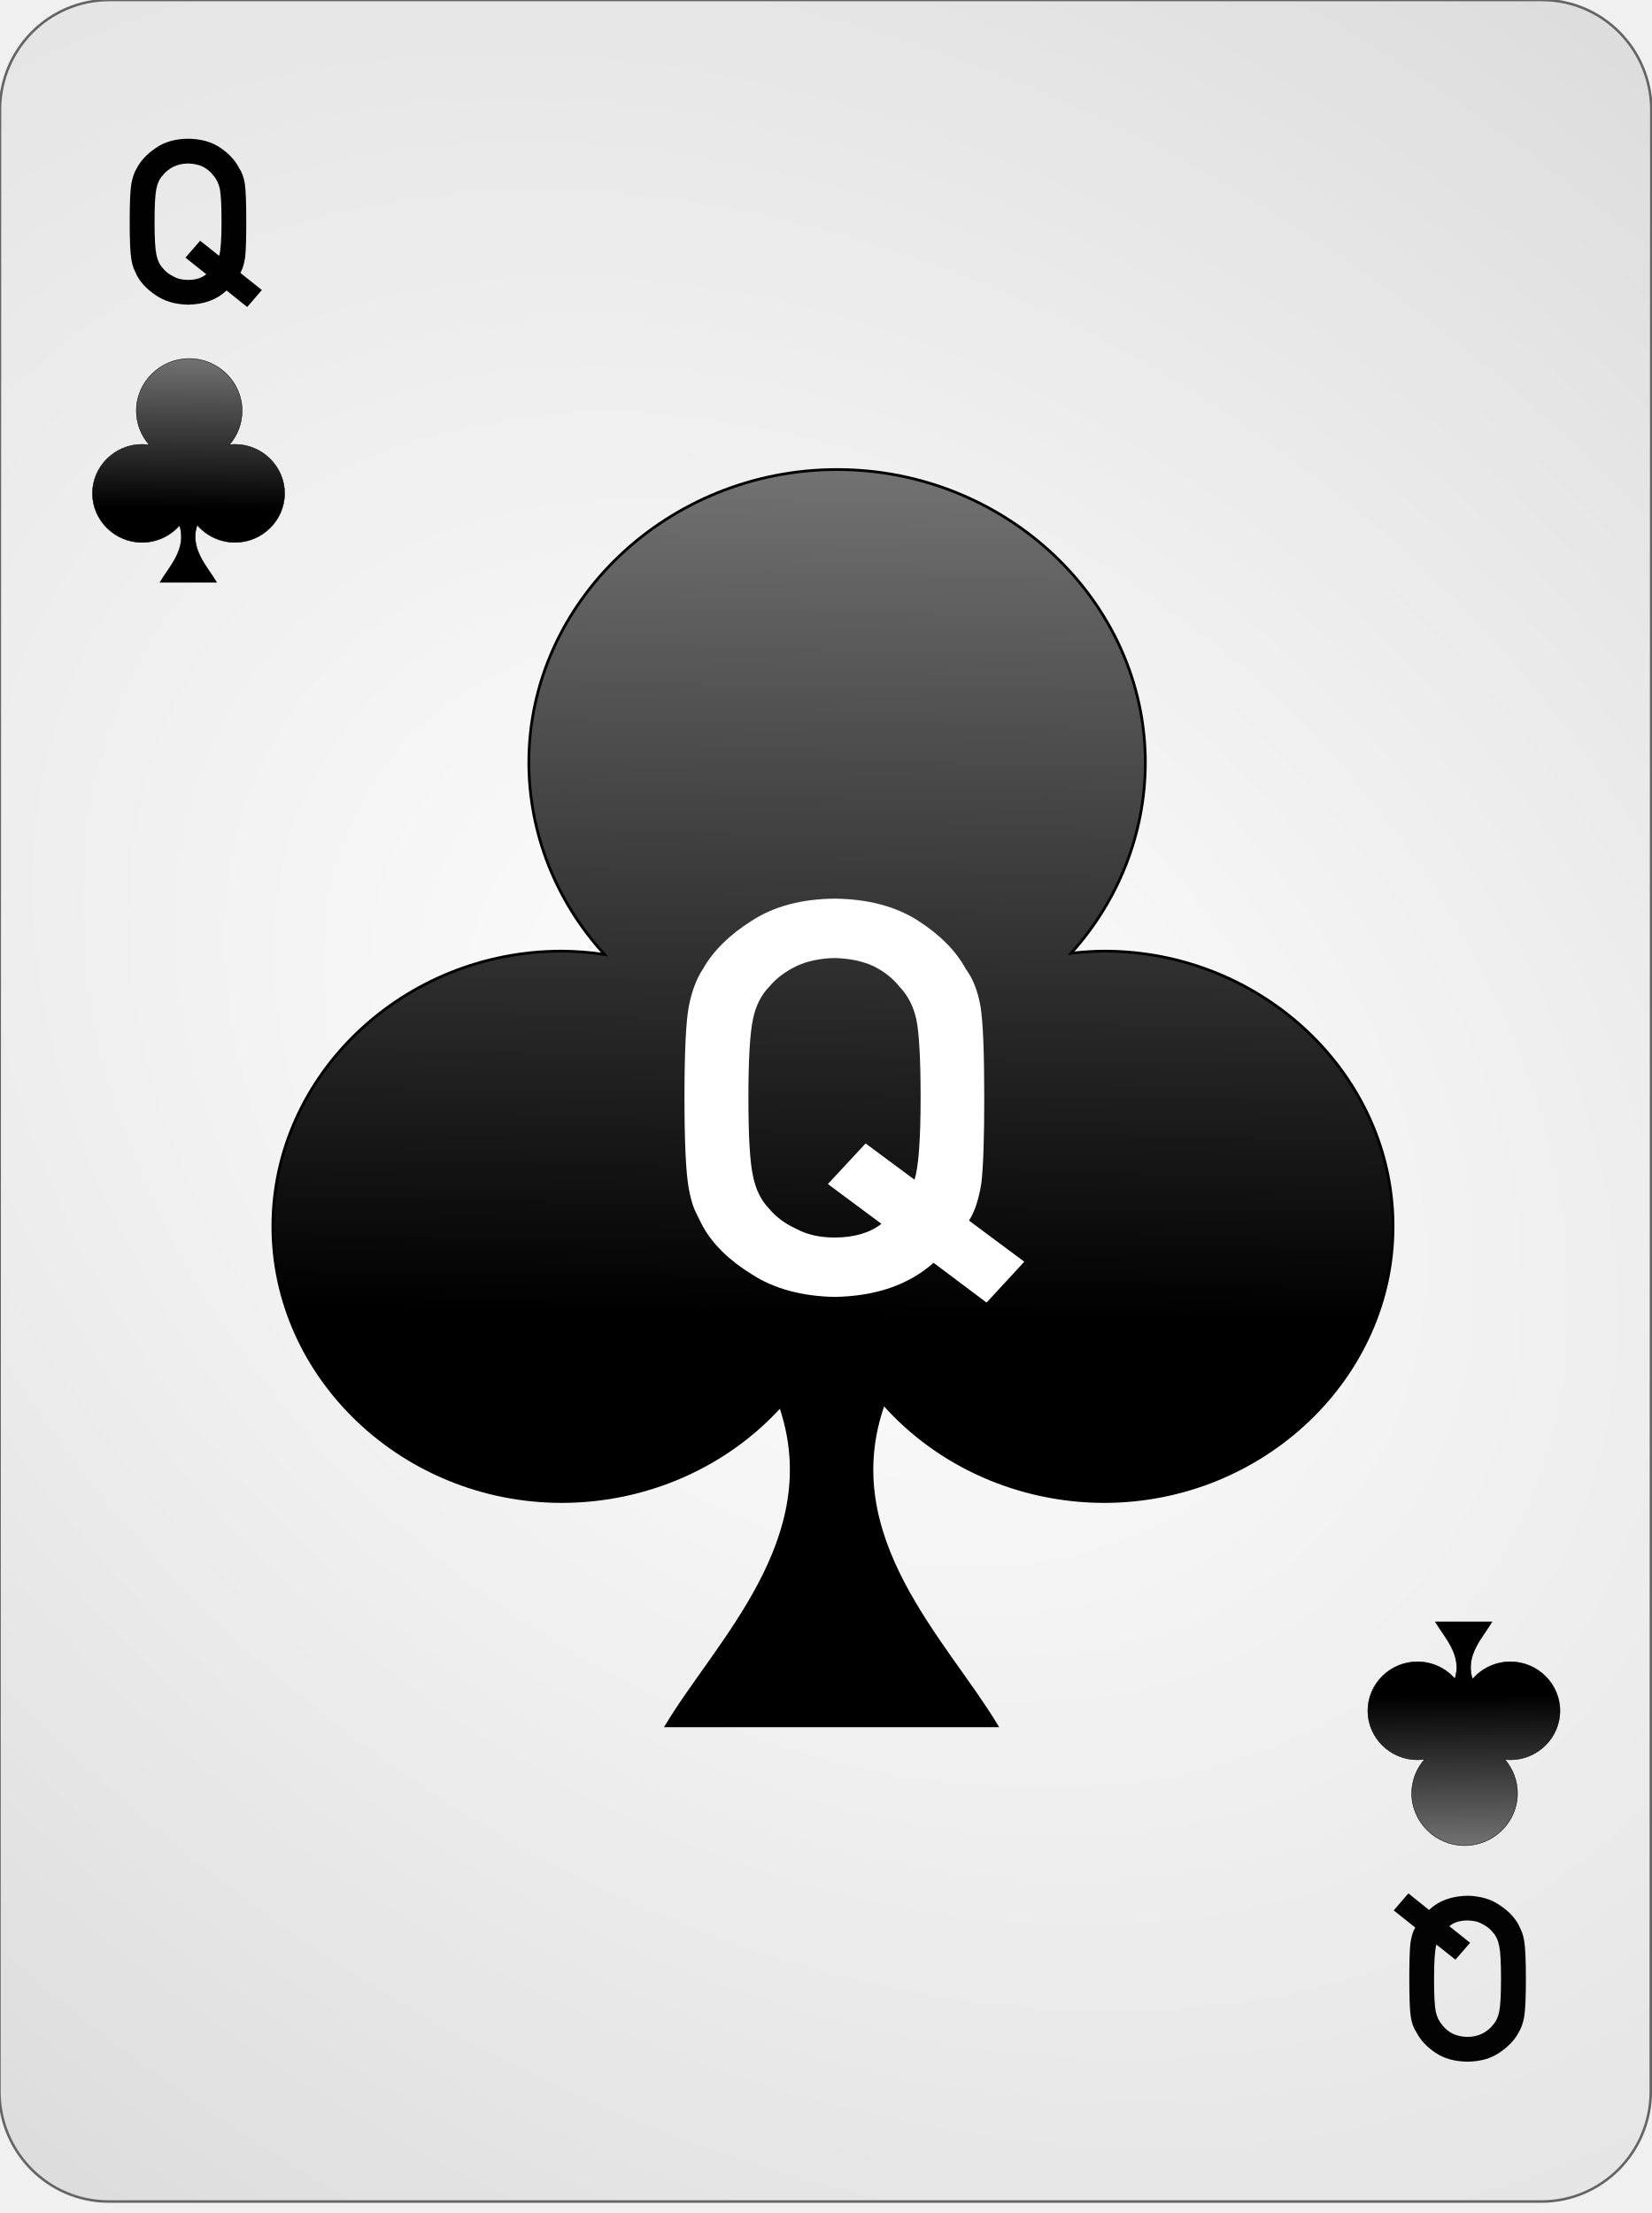
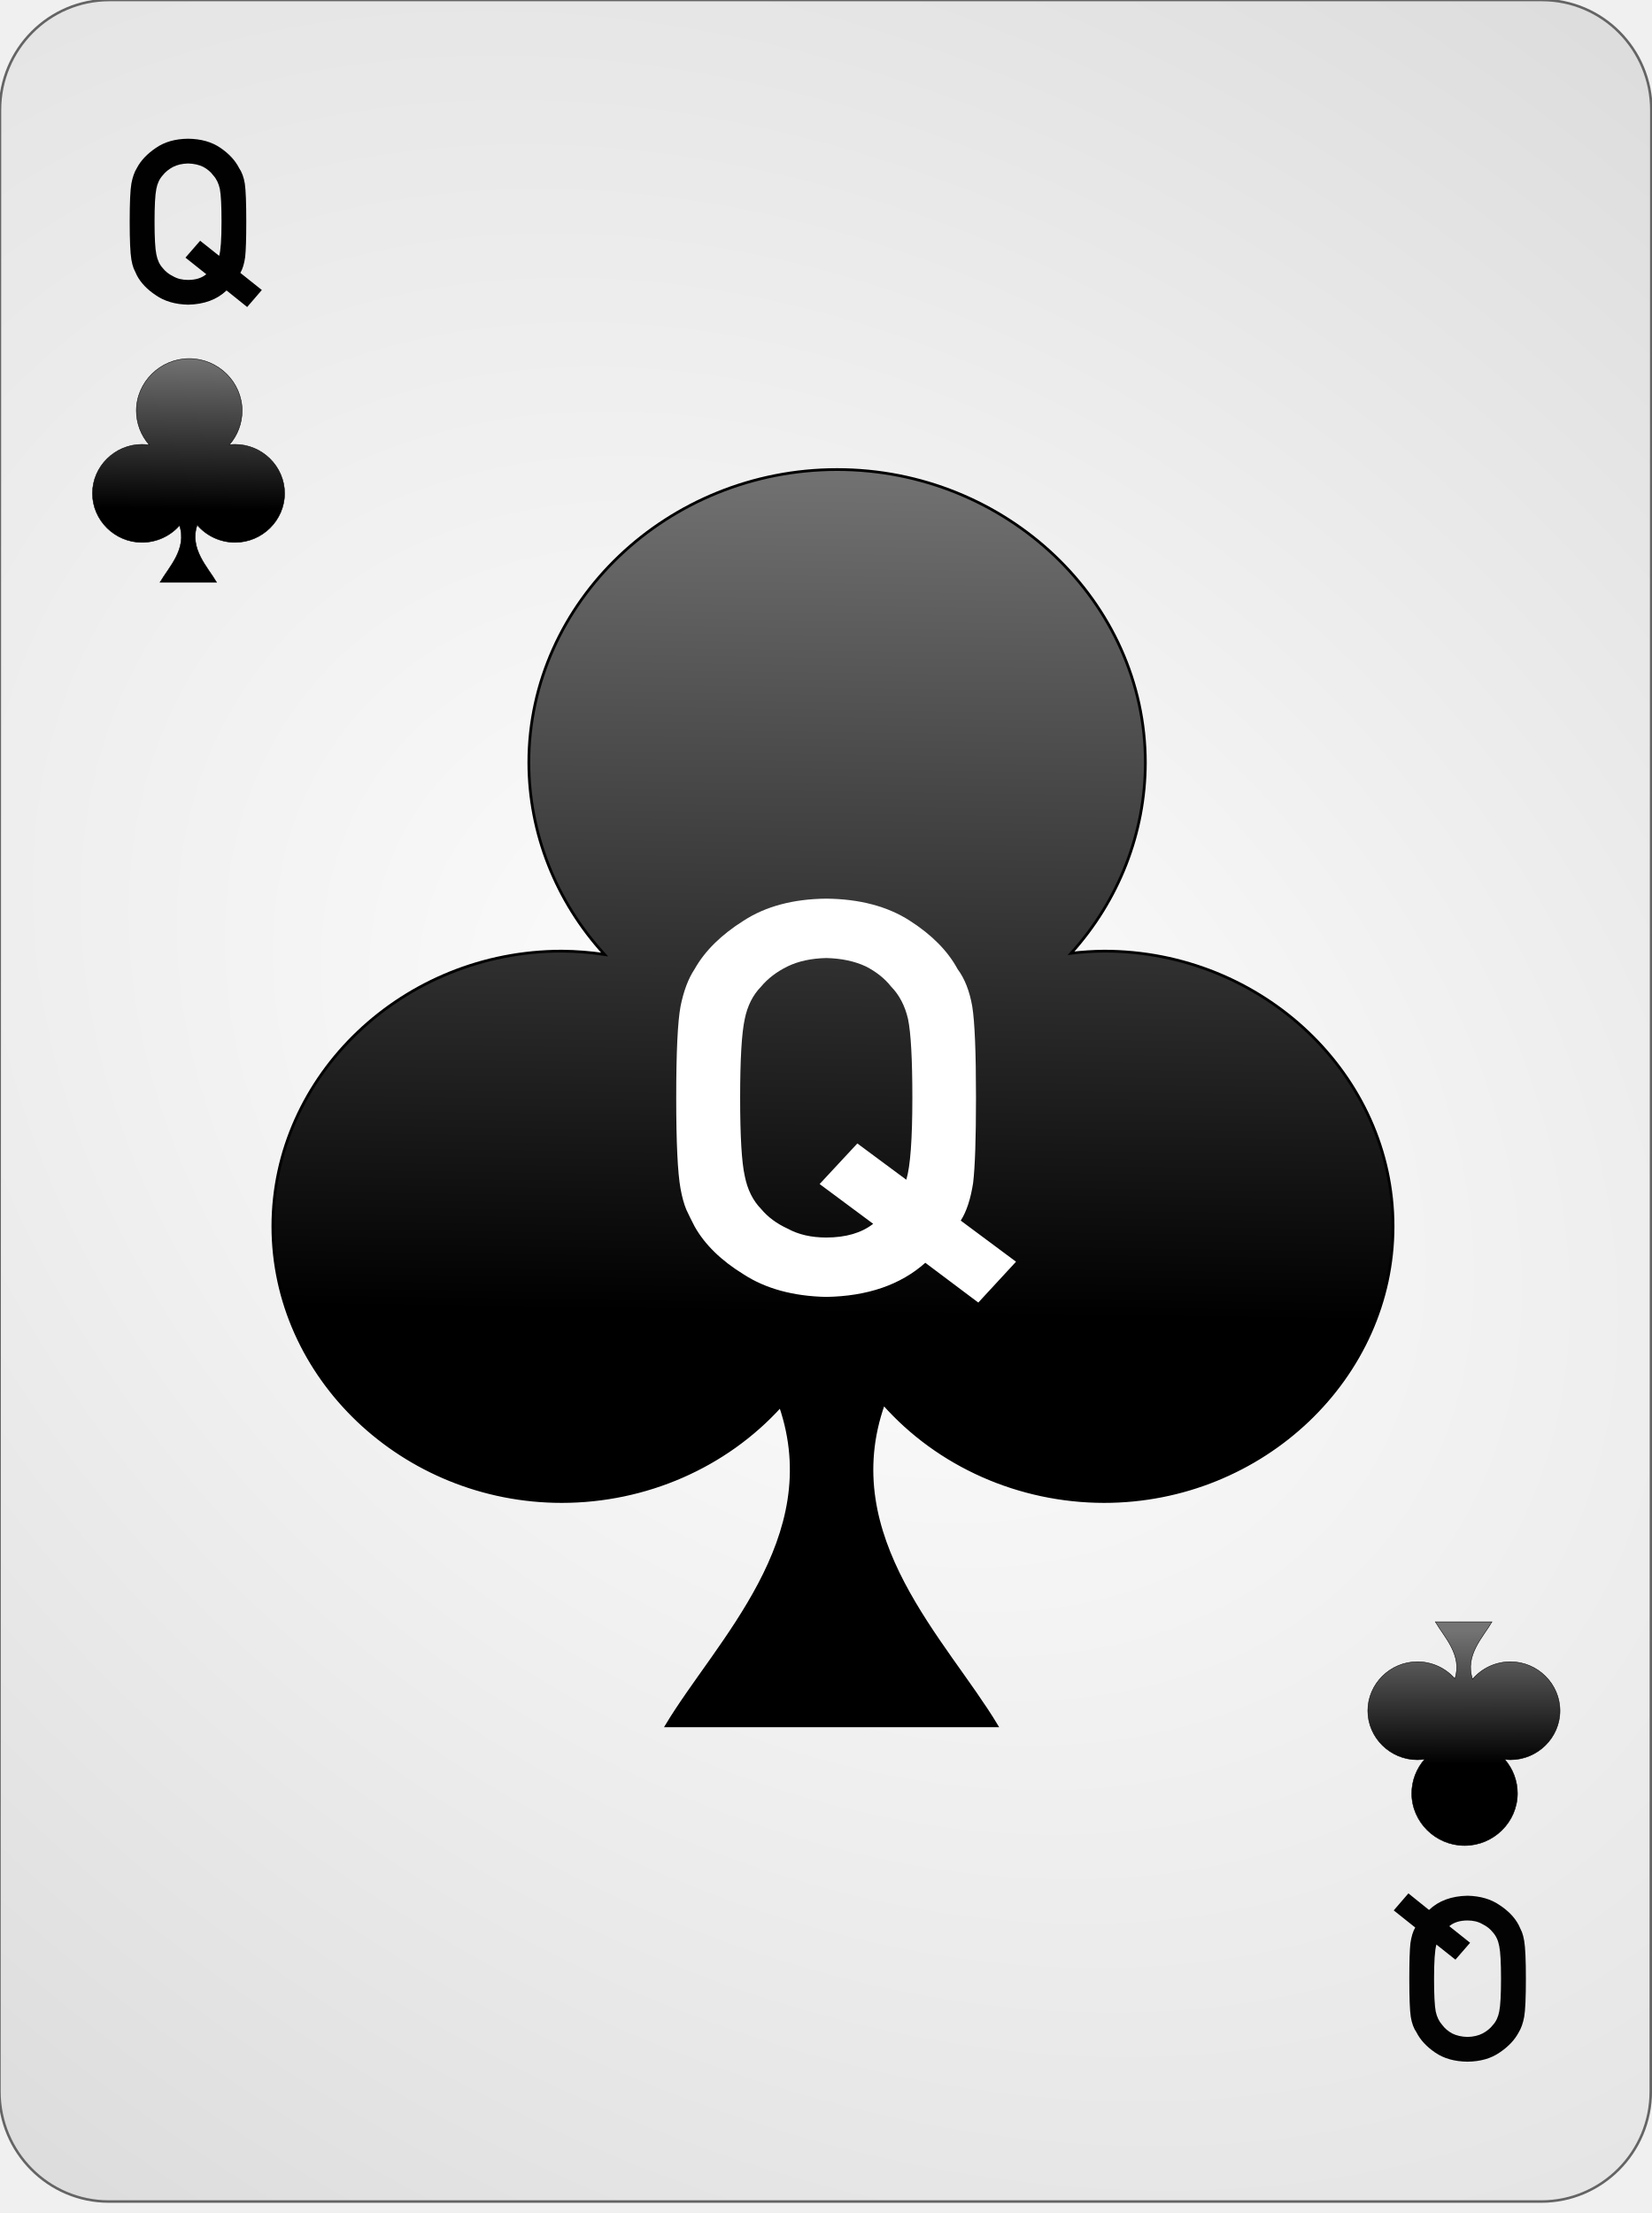
<svg xmlns="http://www.w3.org/2000/svg" width="100%" height="100%" viewBox="0 0 144 193" version="1.1" xml:space="preserve" style="fill-rule:evenodd;clip-rule:evenodd;">
  <path id="Card-background" d="M143.997,9.6c0.002,-5.298 -4.272,-9.6 -9.538,-9.6l-124.918,0c-5.266,0 -9.542,4.302 -9.544,9.6l-0.048,172.8c-0.001,5.298 4.273,9.6 9.539,9.6l124.917,0c5.266,0 9.543,-4.302 9.544,-9.6l0.048,-172.8Z" style="fill:url(#_Radial1);stroke:#646464;stroke-width:0.22px;" />
  <g id="Clubs">
-     <path id="path7930" d="M72.995,40.95c-14.746,0 -26.88,11.538 -26.88,25.56c0,0 0,0 0,0c0.012,6.15 2.358,12.095 6.605,16.734c-1.232,-0.186 -2.477,-0.284 -3.725,-0.294c-13.825,0 -25.2,10.833 -25.2,24c0,13.166 11.375,24 25.2,24c7.316,-0.006 14.279,-3.045 19.059,-8.32c3.954,11.554 -5.529,20.529 -9.939,27.88l28.8,0c-4.437,-7.395 -14.006,-16.432 -9.868,-28.086c4.778,5.394 11.818,8.516 19.228,8.526c13.824,0 25.2,-10.834 25.2,-24c0,-13.167 -11.376,-24 -25.2,-24c-0.963,0.009 -1.923,0.072 -2.878,0.186c4.175,-4.628 6.474,-10.528 6.478,-16.626c0,0 0,0 0,0c0,-14.022 -12.134,-25.56 -26.88,-25.56l0,0Z" style="fill:url(#_Linear2);stroke:#000;stroke-width:0.24px;" />
-     <g>
-       <path id="path7975" d="M16.502,31.272c-2.53,0 -4.612,2.056 -4.612,4.554c0.002,1.096 0.405,2.155 1.133,2.981c-0.211,-0.033 -0.425,-0.051 -0.639,-0.052c-2.371,0 -4.323,1.93 -4.323,4.275c0,0 0,0 0,0c0,2.346 1.952,4.276 4.323,4.276c0,0 0,0 0,0c1.255,-0.001 2.45,-0.543 3.27,-1.482c0.678,2.058 -0.948,3.657 -1.705,4.966l4.941,0c-0.761,-1.317 -2.403,-2.927 -1.693,-5.003c0.82,0.961 2.027,1.517 3.299,1.519c0,0 0,0 0,0c2.371,0 4.323,-1.93 4.323,-4.276c0,0 0,0 0,0c0,-2.345 -1.952,-4.275 -4.323,-4.275c-0.165,0.001 -0.33,0.012 -0.494,0.033c0.716,-0.825 1.111,-1.876 1.111,-2.962c0,-2.498 -2.081,-4.554 -4.611,-4.554l0,0Z" style="fill:url(#_Linear3);stroke:#000;stroke-width:0.04px;" />
-     </g>
-     <g>
-       <path id="path79751" d="M127.714,160.956c-2.53,0 -4.612,-2.055 -4.612,-4.553c0.002,-1.096 0.405,-2.155 1.134,-2.981c-0.212,0.033 -0.425,0.05 -0.64,0.052c-2.371,0 -4.323,-1.93 -4.323,-4.275c0,0 0,0 0,0c0,-2.346 1.952,-4.276 4.323,-4.276c0,0 0,0 0,0c1.256,0.001 2.45,0.542 3.27,1.482c0.679,-2.058 -0.948,-3.657 -1.705,-4.967l4.941,0c-0.761,1.318 -2.403,2.928 -1.693,5.004c0.82,-0.961 2.028,-1.517 3.299,-1.519c0,0 0,0 0,0c2.372,0 4.323,1.93 4.323,4.276c0,0 0,0 0,0c0,2.345 -1.951,4.275 -4.323,4.275c-0.165,-0.002 -0.33,-0.013 -0.494,-0.033c0.716,0.825 1.111,1.876 1.111,2.962c0,2.498 -2.081,4.553 -4.611,4.553l0,0Z" style="fill:url(#_Linear4);stroke:#000;stroke-width:0.04px;" />
-     </g>
+     <path id="path7975" d="M127.714,160.956c-2.53,0 -4.612,-2.055 -4.612,-4.553c0.002,-1.096 0.405,-2.155 1.134,-2.981c-0.212,0.033 -0.425,0.05 -0.64,0.052c-2.371,0 -4.323,-1.93 -4.323,-4.275c0,0 0,0 0,0c0,-2.346 1.952,-4.276 4.323,-4.276c0,0 0,0 0,0c1.256,0.001 2.45,0.542 3.27,1.482c0.679,-2.058 -0.948,-3.657 -1.705,-4.967l4.941,0c-0.761,1.318 -2.403,2.928 -1.693,5.004c0.82,-0.961 2.028,-1.517 3.299,-1.519c0,0 0,0 0,0c2.372,0 4.323,1.93 4.323,4.276c0,0 0,0 0,0c0,2.345 -1.951,4.275 -4.323,4.275c-0.165,-0.002 -0.33,-0.013 -0.494,-0.033c0.716,0.825 1.111,1.876 1.111,2.962c0,2.498 -2.081,4.553 -4.611,4.553l0,0Z" style="fill:url(#_Linear2);stroke:#000;stroke-width:0.04px;" />
+     <path id="path7930" d="M72.995,40.95c-14.746,0 -26.88,11.538 -26.88,25.56c0,0 0,0 0,0c0.012,6.15 2.358,12.095 6.605,16.734c-1.232,-0.186 -2.477,-0.284 -3.725,-0.294c-13.825,0 -25.2,10.833 -25.2,24c0,13.166 11.375,24 25.2,24c7.316,-0.006 14.279,-3.045 19.059,-8.32c3.954,11.554 -5.529,20.529 -9.939,27.88l28.8,0c-4.437,-7.395 -14.006,-16.432 -9.868,-28.086c4.778,5.394 11.818,8.516 19.228,8.526c13.824,0 25.2,-10.834 25.2,-24c0,-13.167 -11.376,-24 -25.2,-24c-0.963,0.009 -1.923,0.072 -2.878,0.186c4.175,-4.628 6.474,-10.528 6.478,-16.626c0,0 0,0 0,0c0,-14.022 -12.134,-25.56 -26.88,-25.56l0,0Z" style="fill:url(#_Linear3);stroke:#000;stroke-width:0.24px;" />
+     <path id="path79751" d="M16.502,31.272c-2.53,0 -4.612,2.056 -4.612,4.554c0.002,1.096 0.405,2.155 1.133,2.981c-0.211,-0.033 -0.425,-0.051 -0.639,-0.052c-2.371,0 -4.323,1.93 -4.323,4.275c0,0 0,0 0,0c0,2.346 1.952,4.276 4.323,4.276c0,0 0,0 0,0c1.255,-0.001 2.45,-0.543 3.27,-1.482c0.678,2.058 -0.948,3.657 -1.705,4.966l4.941,0c-0.761,-1.317 -2.403,-2.927 -1.693,-5.003c0.82,0.961 2.027,1.517 3.299,1.519c0,0 0,0 0,0c2.371,0 4.323,-1.93 4.323,-4.276c0,0 0,0 0,0c0,-2.345 -1.952,-4.275 -4.323,-4.275c-0.165,0.001 -0.33,0.012 -0.494,0.033c0.716,-0.825 1.111,-1.876 1.111,-2.962c0,-2.498 -2.081,-4.554 -4.611,-4.554l0,0Z" style="fill:url(#_Linear4);stroke:#000;stroke-width:0.04px;" />
  </g>
  <g id="Black-Text">
    <path d="M17.989,23.915c-0.397,0.332 -0.928,0.498 -1.592,0.498c-0.508,0 -0.944,-0.108 -1.309,-0.322c-0.371,-0.183 -0.67,-0.42 -0.898,-0.713c-0.28,-0.306 -0.466,-0.707 -0.557,-1.201c-0.104,-0.495 -0.156,-1.443 -0.156,-2.842c0,-1.4 0.052,-2.354 0.156,-2.862c0.091,-0.481 0.277,-0.875 0.557,-1.181c0.228,-0.293 0.527,-0.537 0.898,-0.733c0.365,-0.188 0.801,-0.289 1.309,-0.302c0.514,0.013 0.96,0.114 1.338,0.302c0.358,0.196 0.644,0.44 0.859,0.733c0.28,0.306 0.472,0.7 0.576,1.181c0.098,0.508 0.147,1.462 0.147,2.862c0,1.504 -0.068,2.496 -0.205,2.978l-1.66,-1.318l-1.28,1.474l1.817,1.446Zm1.767,1.416l1.797,1.445l1.28,-1.484l-1.875,-1.494c0.195,-0.326 0.335,-0.782 0.419,-1.368c0.066,-0.586 0.098,-1.617 0.098,-3.095c0,-1.654 -0.042,-2.761 -0.127,-3.321c-0.091,-0.559 -0.257,-1.012 -0.498,-1.357c-0.332,-0.658 -0.872,-1.244 -1.621,-1.758c-0.755,-0.521 -1.699,-0.788 -2.832,-0.801c-1.12,0.013 -2.054,0.28 -2.803,0.801c-0.761,0.514 -1.315,1.1 -1.66,1.758c-0.215,0.345 -0.374,0.798 -0.478,1.357c-0.098,0.56 -0.147,1.667 -0.147,3.321c0,1.627 0.049,2.728 0.147,3.301c0.052,0.305 0.117,0.559 0.195,0.761c0.085,0.196 0.179,0.401 0.283,0.615c0.345,0.658 0.899,1.237 1.66,1.739c0.749,0.521 1.683,0.794 2.803,0.82c1.4,-0.026 2.52,-0.439 3.359,-1.24Z" style="fill:#010101;fill-rule:nonzero;" />
    <path d="M126.378,167.986c0.397,-0.332 0.928,-0.498 1.592,-0.498c0.508,0 0.944,0.108 1.308,0.323c0.371,0.182 0.671,0.42 0.899,0.713c0.28,0.306 0.465,0.706 0.556,1.201c0.105,0.495 0.157,1.442 0.157,2.842c0,1.399 -0.052,2.353 -0.157,2.861c-0.091,0.482 -0.276,0.875 -0.556,1.181c-0.228,0.293 -0.528,0.538 -0.899,0.733c-0.364,0.189 -0.8,0.29 -1.308,0.303c-0.515,-0.013 -0.961,-0.114 -1.338,-0.303c-0.358,-0.195 -0.645,-0.44 -0.86,-0.733c-0.279,-0.306 -0.472,-0.699 -0.576,-1.181c-0.097,-0.508 -0.146,-1.462 -0.146,-2.861c0,-1.504 0.068,-2.497 0.205,-2.979l1.66,1.318l1.279,-1.474l-1.816,-1.446Zm-1.768,-1.416l-1.797,-1.445l-1.279,1.484l1.875,1.495c-0.195,0.325 -0.335,0.781 -0.42,1.367c-0.065,0.586 -0.097,1.618 -0.097,3.096c0,1.653 0.042,2.76 0.127,3.32c0.091,0.56 0.257,1.012 0.498,1.357c0.332,0.658 0.872,1.244 1.621,1.758c0.755,0.521 1.699,0.788 2.832,0.801c1.12,-0.013 2.054,-0.28 2.802,-0.801c0.762,-0.514 1.316,-1.1 1.661,-1.758c0.214,-0.345 0.374,-0.797 0.478,-1.357c0.098,-0.56 0.147,-1.667 0.147,-3.32c0,-1.628 -0.049,-2.728 -0.147,-3.301c-0.052,-0.306 -0.117,-0.56 -0.195,-0.762c-0.085,-0.195 -0.179,-0.4 -0.283,-0.615c-0.345,-0.658 -0.899,-1.237 -1.661,-1.738c-0.748,-0.521 -1.682,-0.795 -2.802,-0.821c-1.4,0.026 -2.52,0.44 -3.36,1.24Z" style="fill:#030303;fill-rule:nonzero;" />
  </g>
-   <g id="Center-Text" transform="matrix(0.233905,0,0,0.218311,72.7568,112.825)">
+   <g id="Center-Text" transform="matrix(0.233905,0,0,0.218311,72.0368,112.825)">
    <path d="M17.553,-27.913c-4.366,3.65 -10.199,5.475 -17.499,5.475c-5.583,0 -10.378,-1.181 -14.386,-3.543c-4.08,-2.004 -7.372,-4.616 -9.877,-7.837c-3.078,-3.364 -5.118,-7.765 -6.12,-13.205c-1.145,-5.439 -1.717,-15.853 -1.717,-31.241c0,-15.388 0.572,-25.874 1.717,-31.456c1.002,-5.296 3.042,-9.627 6.12,-12.99c2.505,-3.221 5.797,-5.905 9.877,-8.052c4.008,-2.076 8.803,-3.185 14.386,-3.328c5.654,0.143 10.557,1.252 14.708,3.328c3.936,2.147 7.085,4.831 9.447,8.052c3.078,3.363 5.189,7.694 6.334,12.99c1.074,5.582 1.611,16.068 1.611,31.456c0,16.533 -0.752,27.448 -2.255,32.744l-18.251,-14.493l-14.064,16.211l19.969,15.889Zm19.432,15.567l19.754,15.889l14.064,-16.319l-20.613,-16.425c2.147,-3.579 3.686,-8.589 4.616,-15.031c0.716,-6.441 1.074,-17.785 1.074,-34.032c0,-18.18 -0.465,-30.347 -1.396,-36.502c-1.002,-6.155 -2.827,-11.129 -5.475,-14.923c-3.65,-7.229 -9.591,-13.67 -17.821,-19.324c-8.303,-5.726 -18.681,-8.661 -31.134,-8.804c-12.311,0.143 -22.581,3.078 -30.812,8.804c-8.374,5.654 -14.458,12.095 -18.251,19.324c-2.362,3.794 -4.115,8.768 -5.261,14.923c-1.073,6.155 -1.61,18.322 -1.61,36.502c0,17.893 0.537,29.989 1.61,36.287c0.573,3.364 1.289,6.155 2.148,8.374c0.93,2.147 1.968,4.402 3.113,6.763c3.793,7.229 9.877,13.599 18.251,19.11c8.231,5.726 18.501,8.732 30.812,9.018c15.388,-0.286 27.698,-4.831 36.931,-13.634Z" style="fill:none;" />
    <path d="M17.553,-27.913c-4.366,3.65 -10.199,5.475 -17.499,5.475c-5.583,0 -10.378,-1.181 -14.386,-3.543c-4.08,-2.004 -7.372,-4.616 -9.877,-7.837c-3.078,-3.364 -5.118,-7.765 -6.12,-13.205c-1.145,-5.439 -1.717,-15.853 -1.717,-31.241c0,-15.388 0.572,-25.874 1.717,-31.456c1.002,-5.296 3.042,-9.627 6.12,-12.99c2.505,-3.221 5.797,-5.905 9.877,-8.052c4.008,-2.076 8.803,-3.185 14.386,-3.328c5.654,0.143 10.557,1.252 14.708,3.328c3.936,2.147 7.085,4.831 9.447,8.052c3.078,3.363 5.189,7.694 6.334,12.99c1.074,5.582 1.611,16.068 1.611,31.456c0,16.533 -0.752,27.448 -2.255,32.744l-18.251,-14.493l-14.064,16.211l19.969,15.889Zm19.432,15.567l19.754,15.889l14.064,-16.319l-20.613,-16.425c2.147,-3.579 3.686,-8.589 4.616,-15.031c0.716,-6.441 1.074,-17.785 1.074,-34.032c0,-18.18 -0.465,-30.347 -1.396,-36.502c-1.002,-6.155 -2.827,-11.129 -5.475,-14.923c-3.65,-7.229 -9.591,-13.67 -17.821,-19.324c-8.303,-5.726 -18.681,-8.661 -31.134,-8.804c-12.311,0.143 -22.581,3.078 -30.812,8.804c-8.374,5.654 -14.458,12.095 -18.251,19.324c-2.362,3.794 -4.115,8.768 -5.261,14.923c-1.073,6.155 -1.61,18.322 -1.61,36.502c0,17.893 0.537,29.989 1.61,36.287c0.573,3.364 1.289,6.155 2.148,8.374c0.93,2.147 1.968,4.402 3.113,6.763c3.793,7.229 9.877,13.599 18.251,19.11c8.231,5.726 18.501,8.732 30.812,9.018c15.388,-0.286 27.698,-4.831 36.931,-13.634Z" style="fill:#fff;fill-rule:nonzero;" />
  </g>
  <defs>
    <radialGradient id="_Radial1" cx="0" cy="0" r="1" gradientUnits="userSpaceOnUse" gradientTransform="matrix(126.864,97.3356,-71.3658,95.5156,71.9734,96)">
      <stop offset="0%" style="stop-color:#fff;stop-opacity:1" />
      <stop offset="100%" style="stop-color:#dcdcdc;stop-opacity:1" />
    </radialGradient>
-     <linearGradient id="_Linear2" x1="0" y1="0" x2="1" y2="0" gradientUnits="userSpaceOnUse" gradientTransform="matrix(-0.96,74.4,-74.4,-0.96,73.4748,40.2296)">
+     <linearGradient id="_Linear2" x1="0" y1="0" x2="1" y2="0" gradientUnits="userSpaceOnUse" gradientTransform="matrix(0.0338068,11.641,-11.641,0.0338068,127.842,142.222)">
      <stop offset="0%" style="stop-color:#737373;stop-opacity:1" />
      <stop offset="100%" style="stop-color:#000;stop-opacity:1" />
    </linearGradient>
-     <linearGradient id="_Linear3" x1="0" y1="0" x2="1" y2="0" gradientUnits="userSpaceOnUse" gradientTransform="matrix(-0.164698,13.2543,-13.2543,-0.164698,16.5841,31.1441)">
+     <linearGradient id="_Linear3" x1="0" y1="0" x2="1" y2="0" gradientUnits="userSpaceOnUse" gradientTransform="matrix(-0.96,74.4,-74.4,-0.96,73.4748,40.2296)">
      <stop offset="0%" style="stop-color:#737373;stop-opacity:1" />
      <stop offset="100%" style="stop-color:#000;stop-opacity:1" />
    </linearGradient>
-     <linearGradient id="_Linear4" x1="0" y1="0" x2="1" y2="0" gradientUnits="userSpaceOnUse" gradientTransform="matrix(-0.164698,-13.2543,-13.2543,0.164698,127.796,161.085)">
+     <linearGradient id="_Linear4" x1="0" y1="0" x2="1" y2="0" gradientUnits="userSpaceOnUse" gradientTransform="matrix(-0.164698,13.2543,-13.2543,-0.164698,16.5841,31.1441)">
      <stop offset="0%" style="stop-color:#737373;stop-opacity:1" />
      <stop offset="100%" style="stop-color:#000;stop-opacity:1" />
    </linearGradient>
  </defs>
</svg>
